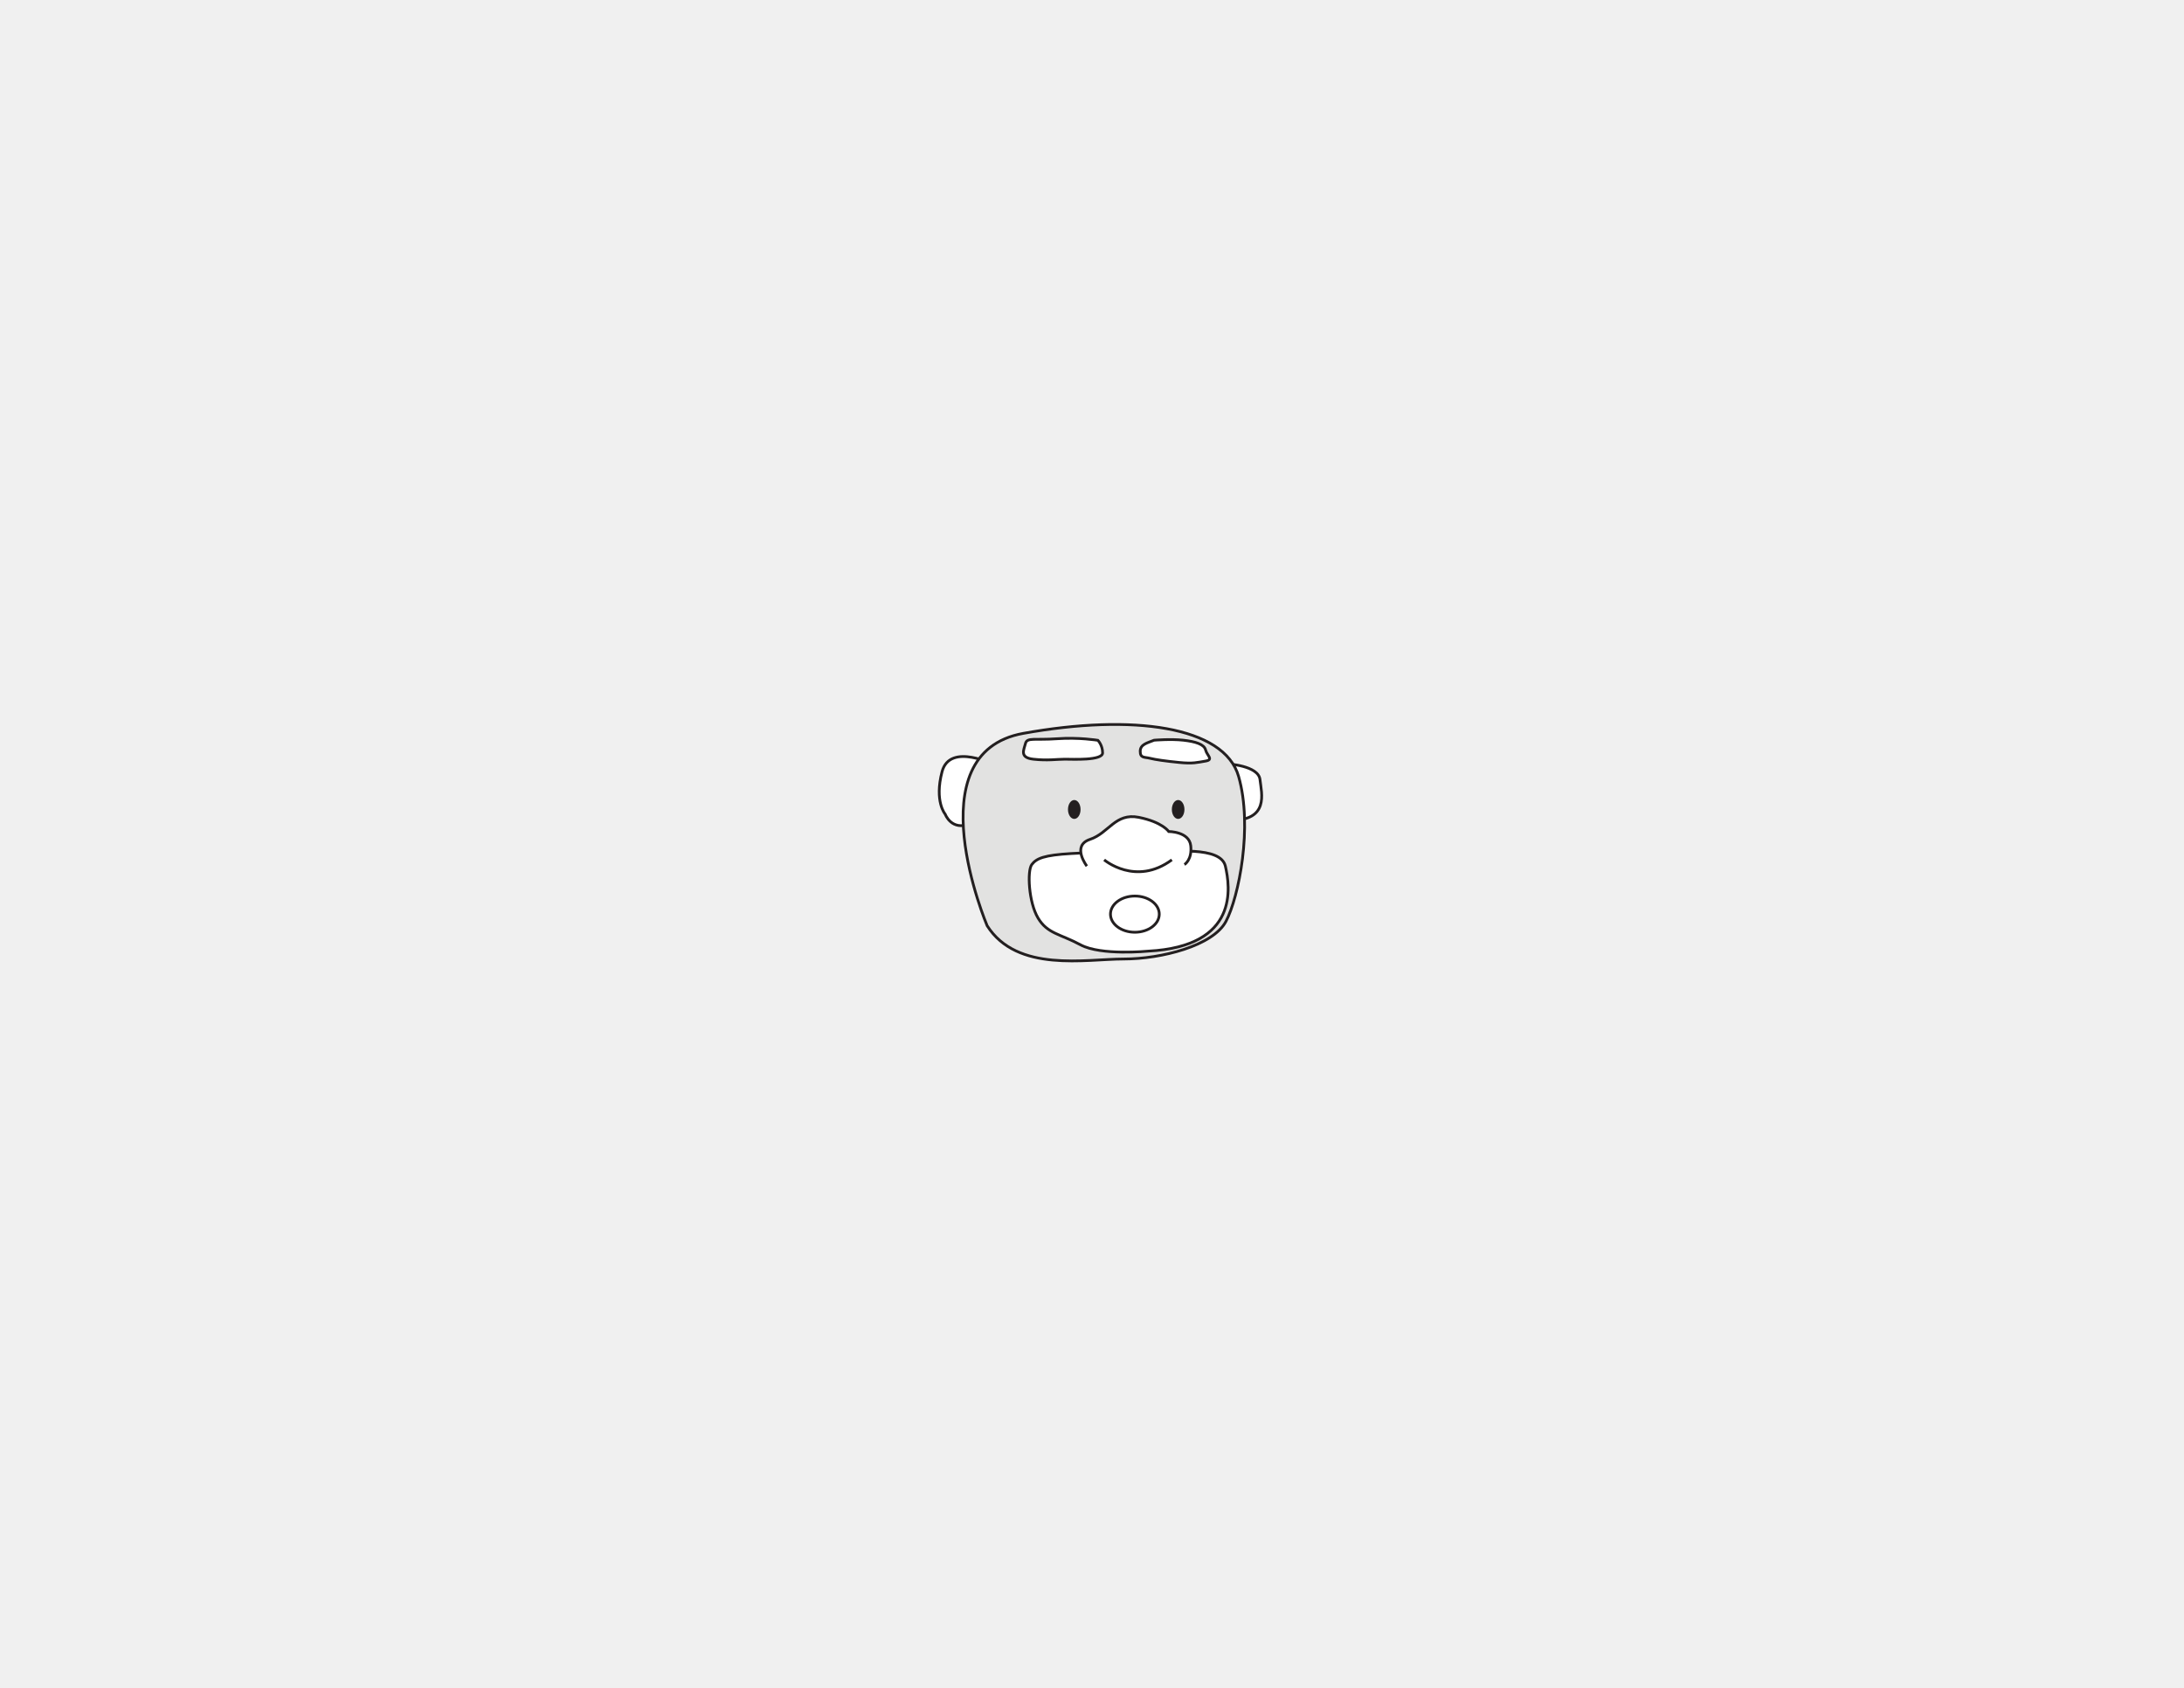
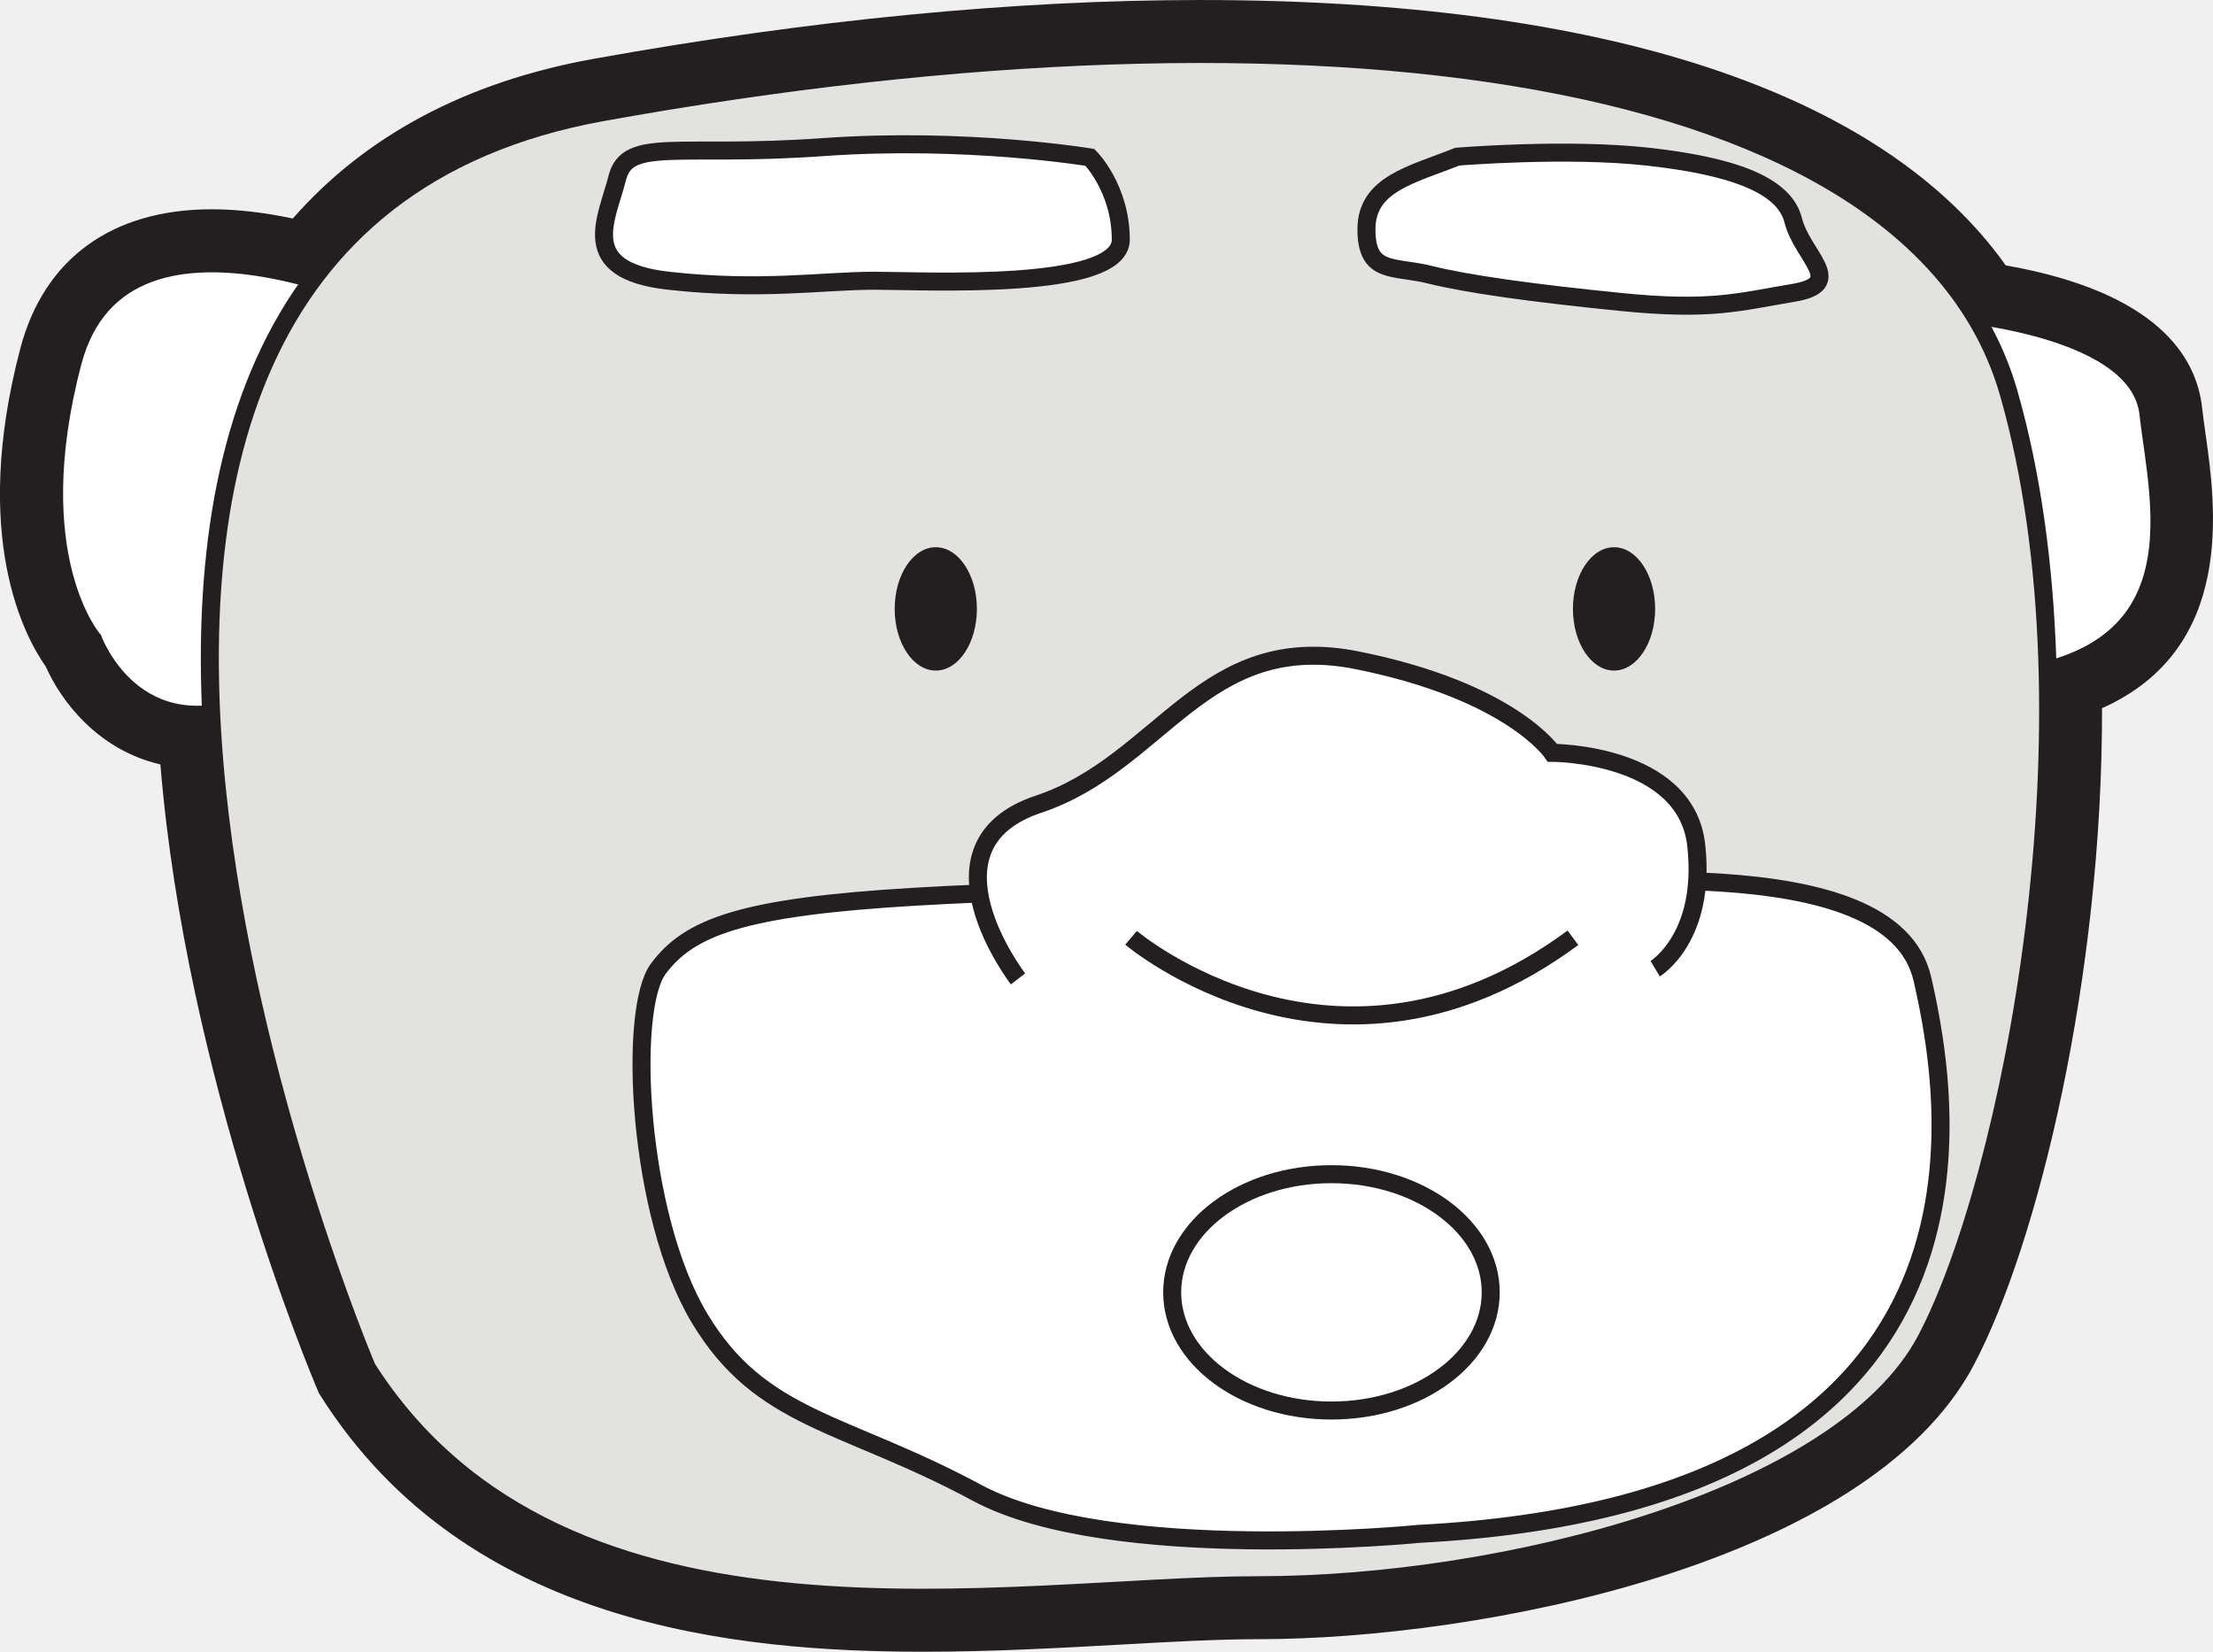
- <svg xmlns="http://www.w3.org/2000/svg" version="1.1" id="Layer_1" x="0px" y="0px" width="792px" height="612px" viewBox="0 0 792 612" style="enable-background:new 0 0 792 612;" xml:space="preserve">
+ <svg xmlns="http://www.w3.org/2000/svg" version="1.1" id="Layer_1" x="0px" y="0px" width="122.915px" height="91.73px" viewBox="0 0 122.915 91.73" style="enable-background:new 0 0 122.915 91.73;" xml:space="preserve">
  <g>
-     <path style="fill:#FFFFFF;stroke:#231F20;stroke-miterlimit:10;" d="M444.936,276.953c0,0,11.415,0.571,11.986,5.708   c0.57,5.137,3.424,14.84-10.846,14.84" />
-     <path style="fill:#FFFFFF;stroke:#231F20;stroke-miterlimit:10;" d="M361.031,277.524c0,0-16.552-8.562-19.406,2.283   c-2.854,10.845,1.143,15.41,1.143,15.41s2.283,6.279,9.132,3.425c6.85-2.854,6.85-2.854,6.85-2.854" />
-     <path style="fill:#E2E2E1;stroke:#231F20;stroke-miterlimit:10;" d="M357.975,335.665c0,0-26.605-62.589,13.095-69.747   c39.7-7.159,72.891-2.604,78.097,15.619c5.207,18.223,0.067,43.757-4.6,52.571c-4.666,8.814-23.367,13.62-37.066,13.62   C393.802,347.729,368.863,352.775,357.975,335.665z" />
-     <path style="fill:#FFFFFF;stroke:#231F20;stroke-miterlimit:10;" d="M416.396,344.875c0,0-17.123,1.712-24.543-2.283   s-11.986-3.995-15.41-9.703c-3.426-5.707-3.996-17.123-2.283-19.406c1.712-2.283,4.565-3.424,14.269-3.995   c9.703-0.57,22.831-0.57,29.681-0.57c6.849,0,24.543-2.283,26.255,5.137S449.501,343.163,416.396,344.875z" />
-     <path style="fill:#FFFFFF;stroke:#231F20;stroke-miterlimit:10;" d="M394.137,314.054c0,0-5.708-7.42,1.141-9.703   c6.85-2.283,9.133-9.703,17.694-7.991c8.562,1.713,10.845,5.138,10.845,5.138s7.42,0,7.99,5.137   c0.571,5.137-2.282,6.849-2.282,6.849" />
-     <path style="fill:#FFFFFF;stroke:#231F20;stroke-miterlimit:10;" d="M400.415,311.771c0,0,11.415,9.703,24.543,0" />
-     <path style="fill:#FFFFFF;stroke:#231F20;stroke-miterlimit:10;" d="M398.132,268.432c0,0-6.849-1.141-14.84-0.57   s-10.845-0.57-11.415,1.712c-0.571,2.283-2.283,5.138,2.854,5.708c5.137,0.571,8.562,0,11.415,0c2.854,0,13.698,0.571,13.698-2.283   C399.844,270.145,398.132,268.432,398.132,268.432z" />
-     <path style="fill:#FFFFFF;stroke:#231F20;stroke-miterlimit:10;" d="M418.531,268.392c0,0,6.053-0.505,10.592,0   c4.538,0.504,7.564,1.513,8.068,3.531c0.505,2.017,3.026,3.529,0,4.034c-3.025,0.504-4.539,1.009-9.582,0.504   c-5.043-0.504-8.574-1.009-10.592-1.513c-2.017-0.504-3.529,0-3.529-2.521C413.488,269.904,416.01,269.4,418.531,268.392z" />
-     <ellipse style="fill:#231F20;" cx="389.57" cy="293.506" rx="2.283" ry="3.425" />
-     <ellipse style="fill:#231F20;" cx="427.241" cy="293.506" rx="2.283" ry="3.425" />
-     <ellipse style="fill:#FFFFFF;stroke:#231F20;stroke-miterlimit:10;" cx="411.545" cy="331.462" rx="8.847" ry="6.563" />
+     <path style="fill:#FFFFFF;" d="M51.306,90.231c-10.146,0-24.519-1.395-32.19-13.452l-0.066-0.104L19,76.561   c-0.313-0.74-7.518-17.864-8.684-35.404c-4.193-0.336-6.023-3.891-6.453-4.871c-0.824-1.119-3.988-6.271-1.283-16.552   c1.139-4.323,4.313-6.609,9.184-6.609c1.527,0,3.225,0.228,5.057,0.679c3.858-4.742,9.367-7.786,16.391-9.052   c11.958-2.156,23.213-3.25,33.451-3.25c22.027,0,37.555,5.183,43.865,14.613c4.59,0.727,9.824,2.479,10.293,6.689   c0.051,0.468,0.123,0.977,0.197,1.511c0.607,4.31,1.604,11.387-5.771,14.006c0.182,14.506-3.332,29.975-6.947,36.798   c-5.264,9.944-25.617,14.417-38.391,14.417c-2.307,0-4.988,0.148-7.826,0.307C58.788,90.024,55.053,90.231,51.306,90.231   L51.306,90.231z" />
+     <path style="fill:#231F20;" d="M66.663,3.001c20.916,0,36.918,4.681,42.973,14.497c3.363,0.467,9.285,1.808,9.693,5.472   c0.486,4.38,2.625,12.078-5.604,14.25c0.393,15.064-3.307,30.688-6.752,37.197c-4.666,8.813-23.367,13.618-37.066,13.618   c-5.084,0-11.713,0.695-18.601,0.695c-11.672,0-24.078-1.997-30.926-12.758c0,0-7.804-18.364-8.647-36.336   c-0.268,0.03-0.522,0.043-0.771,0.043c-4.266,0-5.788-4.156-5.788-4.156S1.177,30.959,4.03,20.114   c1.106-4.205,4.271-5.492,7.732-5.492c1.885,0,3.855,0.382,5.631,0.881c3.395-4.553,8.538-7.918,16.082-9.278   C45.307,4.093,56.557,3.001,66.663,3.001 M66.663,0.001c-10.33,0-21.674,1.101-33.719,3.272   c-7.029,1.269-12.631,4.246-16.681,8.862c-1.604-0.34-3.112-0.512-4.5-0.513c-5.546,0-9.321,2.745-10.634,7.729   c-2.76,10.485,0.252,16.026,1.416,17.671c0.855,1.938,2.919,4.635,6.363,5.43c1.42,17.366,8.398,33.962,8.711,34.693l0.097,0.229   l0.133,0.209c8.07,12.681,22.959,14.146,33.457,14.146c3.788,0,7.544-0.208,10.858-0.392c2.816-0.156,5.477-0.305,7.742-0.305   c12.24,0,33.85-4.131,39.717-15.216c3.572-6.744,7.156-21.564,7.129-36.486c7.428-3.313,6.313-11.242,5.75-15.228   c-0.072-0.52-0.143-1.012-0.193-1.467c-0.313-2.824-2.494-6.414-10.906-7.898C104.538,5.09,89.12,0.001,66.663,0.001L66.663,0.001z   " />
+   </g>
+   <g>
+     <path style="fill:#FFFFFF;stroke:#231F20;stroke-miterlimit:10;" d="M107.342,17.261c0,0,11.414,0.571,11.986,5.708   c0.57,5.137,3.424,14.84-10.846,14.84" />
+     <path style="fill:#FFFFFF;stroke:#231F20;stroke-miterlimit:10;" d="M23.438,17.833c0,0-16.553-8.563-19.406,2.283   C1.177,30.961,5.174,35.525,5.174,35.525s2.283,6.279,9.132,3.426c6.851-2.854,6.851-2.854,6.851-2.854" />
+     <path style="fill:#E2E2E1;stroke:#231F20;stroke-miterlimit:10;" d="M20.381,75.973c0,0-26.605-62.589,13.095-69.747   c39.7-7.159,72.892-2.604,78.097,15.619c5.207,18.223,0.068,43.757-4.6,52.571c-4.666,8.813-23.367,13.618-37.066,13.618   C56.208,88.037,31.269,93.084,20.381,75.973z" />
+     <path style="fill:#FFFFFF;stroke:#231F20;stroke-miterlimit:10;" d="M78.803,85.183c0,0-17.123,1.712-24.544-2.283   c-7.42-3.995-11.985-3.995-15.41-9.703c-3.426-5.707-3.996-17.123-2.282-19.404c1.711-2.283,4.564-3.426,14.269-3.995   c9.702-0.57,22.831-0.57,29.681-0.57s24.543-2.283,26.256,5.137C108.483,61.784,111.907,83.471,78.803,85.183z" />
+     <path style="fill:#FFFFFF;stroke:#231F20;stroke-miterlimit:10;" d="M56.543,54.362c0,0-5.708-7.42,1.141-9.702   c6.85-2.283,9.133-9.703,17.693-7.991c8.564,1.713,10.848,5.138,10.848,5.138s7.42,0,7.988,5.137   c0.57,5.137-2.281,6.851-2.281,6.851" />
+     <path style="fill:#FFFFFF;stroke:#231F20;stroke-miterlimit:10;" d="M62.821,52.08c0,0,11.416,9.701,24.543,0" />
+     <path style="fill:#FFFFFF;stroke:#231F20;stroke-miterlimit:10;" d="M60.538,8.741c0,0-6.848-1.142-14.84-0.57   c-7.99,0.571-10.845-0.57-11.414,1.712c-0.571,2.283-2.283,5.138,2.854,5.708c5.137,0.571,8.563,0,11.415,0   c2.854,0,13.698,0.571,13.698-2.283C62.25,10.454,60.538,8.741,60.538,8.741z" />
+     <path style="fill:#FFFFFF;stroke:#231F20;stroke-miterlimit:10;" d="M80.938,8.701c0,0,6.053-0.505,10.592,0   c4.537,0.504,7.564,1.513,8.068,3.53s3.023,3.529,0,4.034c-3.025,0.504-4.539,1.009-9.582,0.504   c-5.043-0.504-8.574-1.009-10.594-1.513c-2.018-0.504-3.527,0-3.527-2.521C75.895,10.213,78.417,9.709,80.938,8.701z" />
+     <ellipse style="fill:#231F20;" cx="51.976" cy="33.815" rx="2.283" ry="3.425" />
+     <ellipse style="fill:#231F20;" cx="89.647" cy="33.815" rx="2.283" ry="3.425" />
+     <ellipse style="fill:#FFFFFF;stroke:#231F20;stroke-miterlimit:10;" cx="73.952" cy="71.771" rx="8.846" ry="6.563" />
  </g>
</svg>
